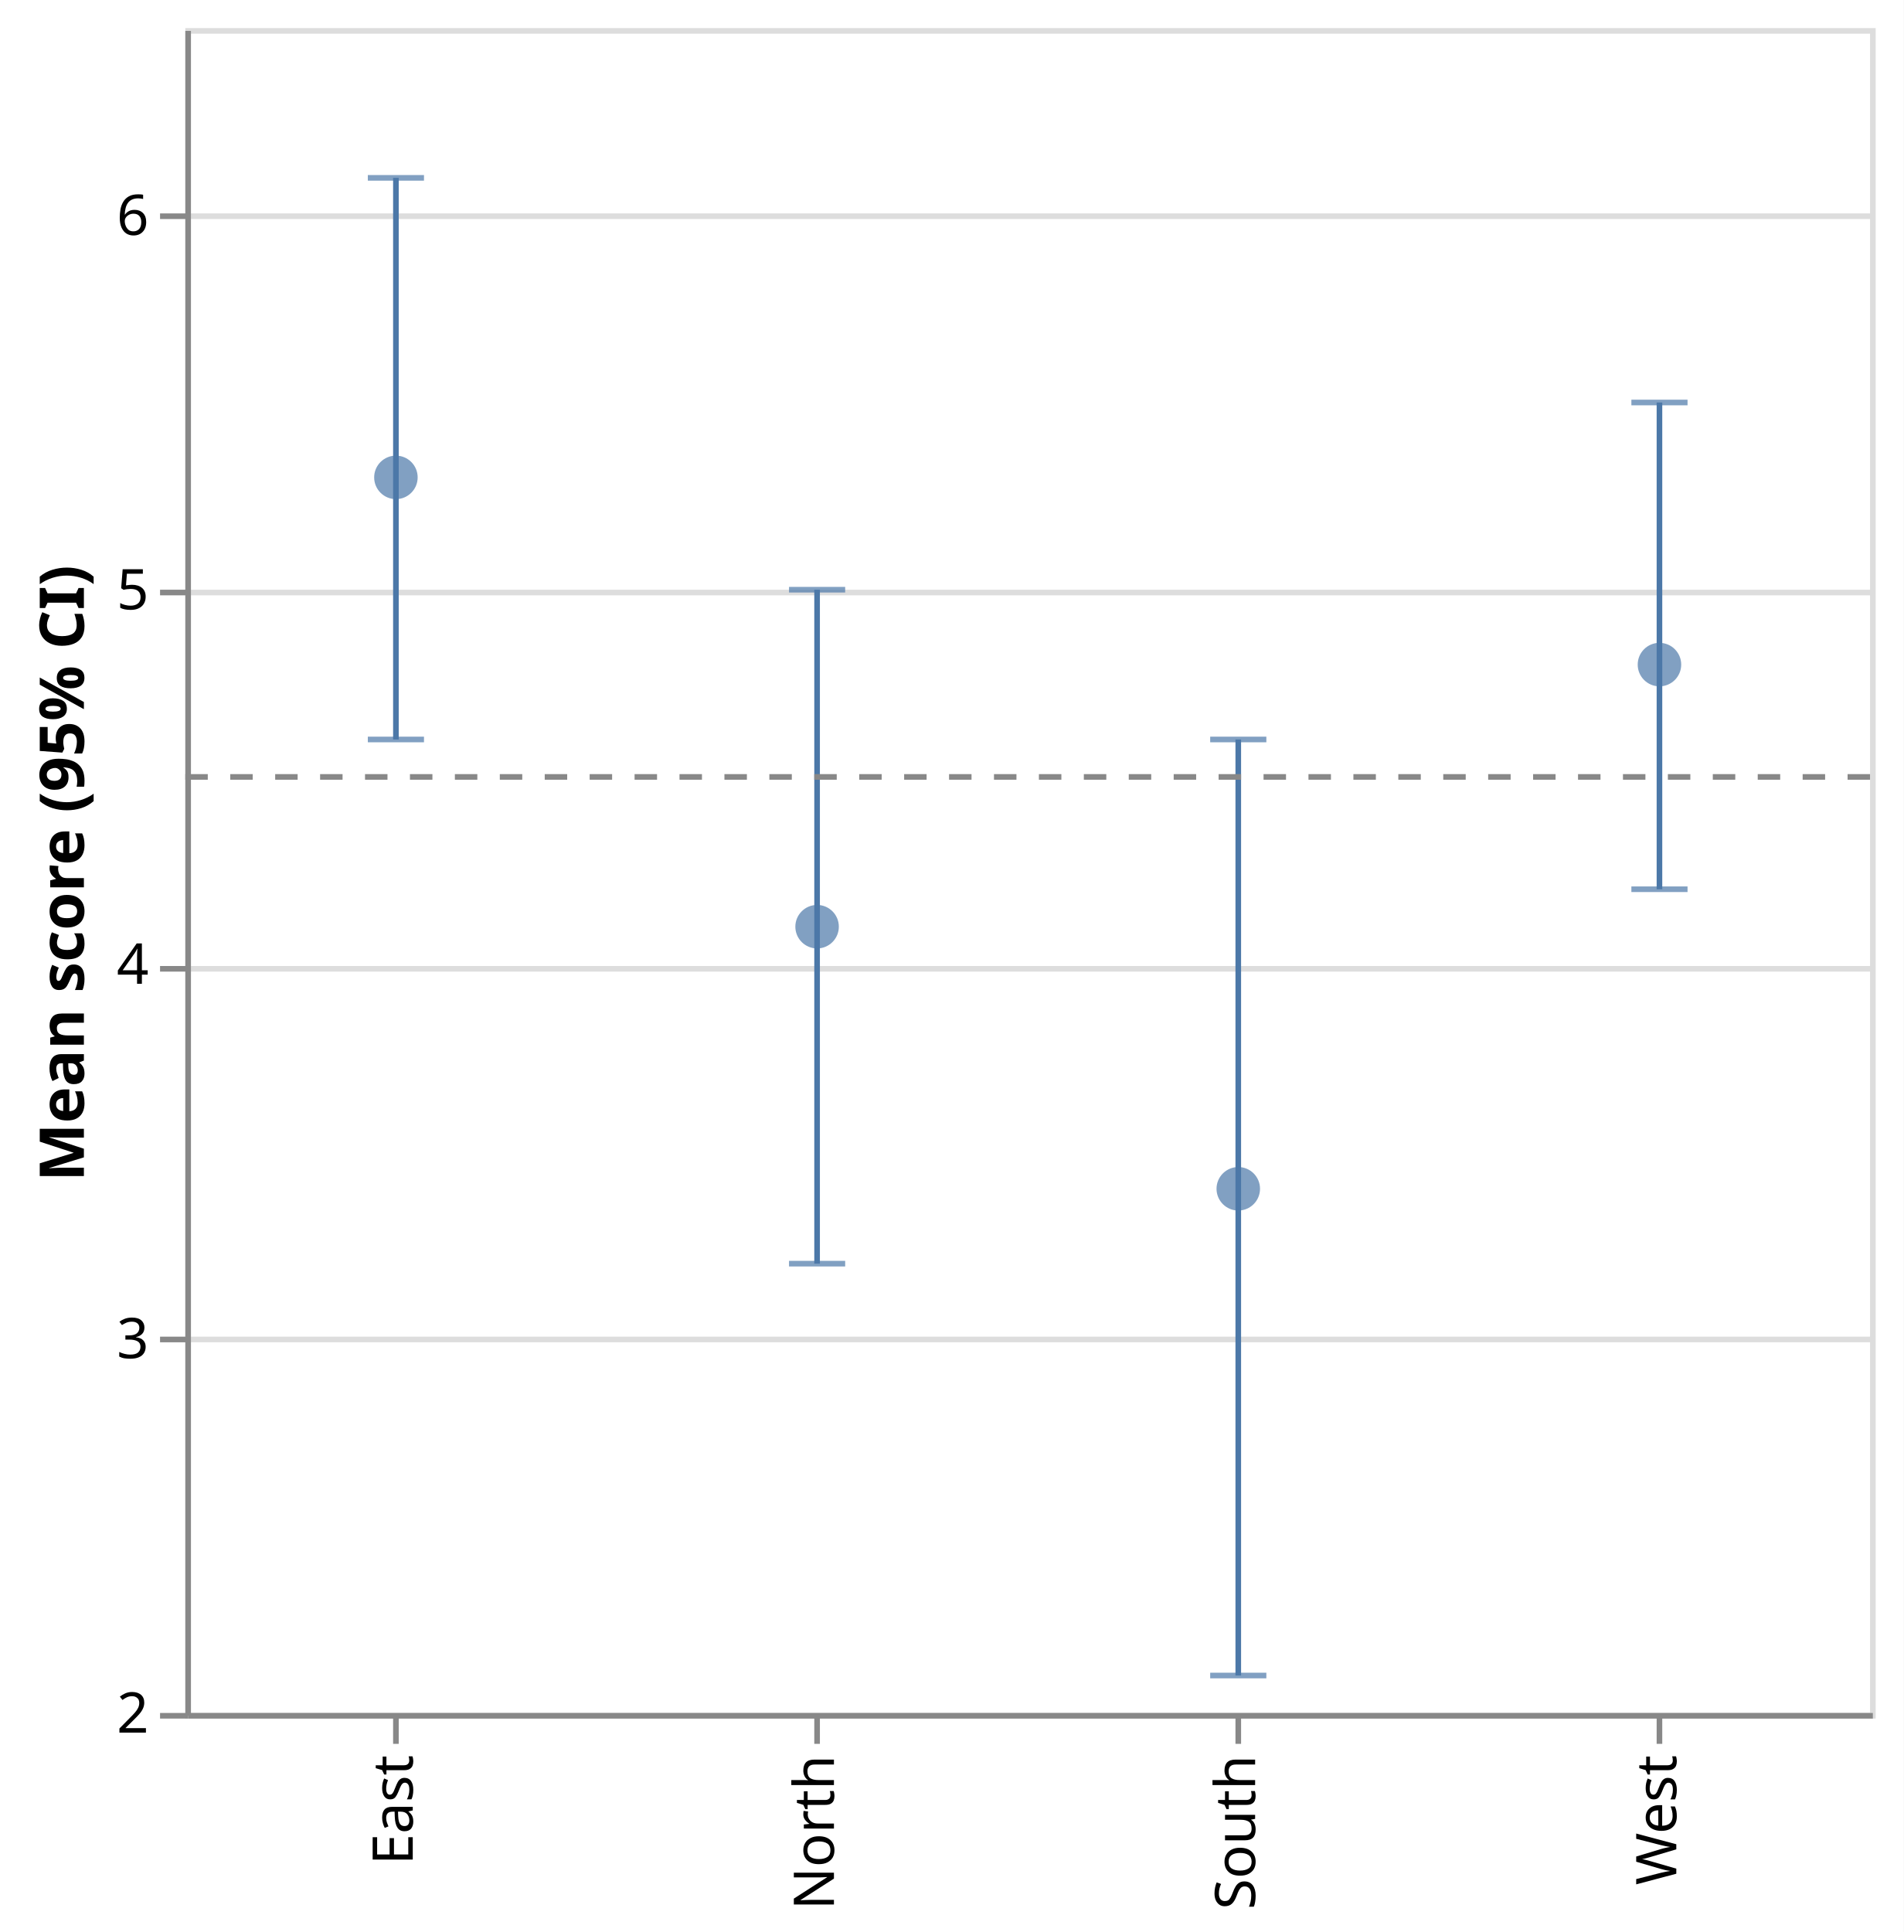
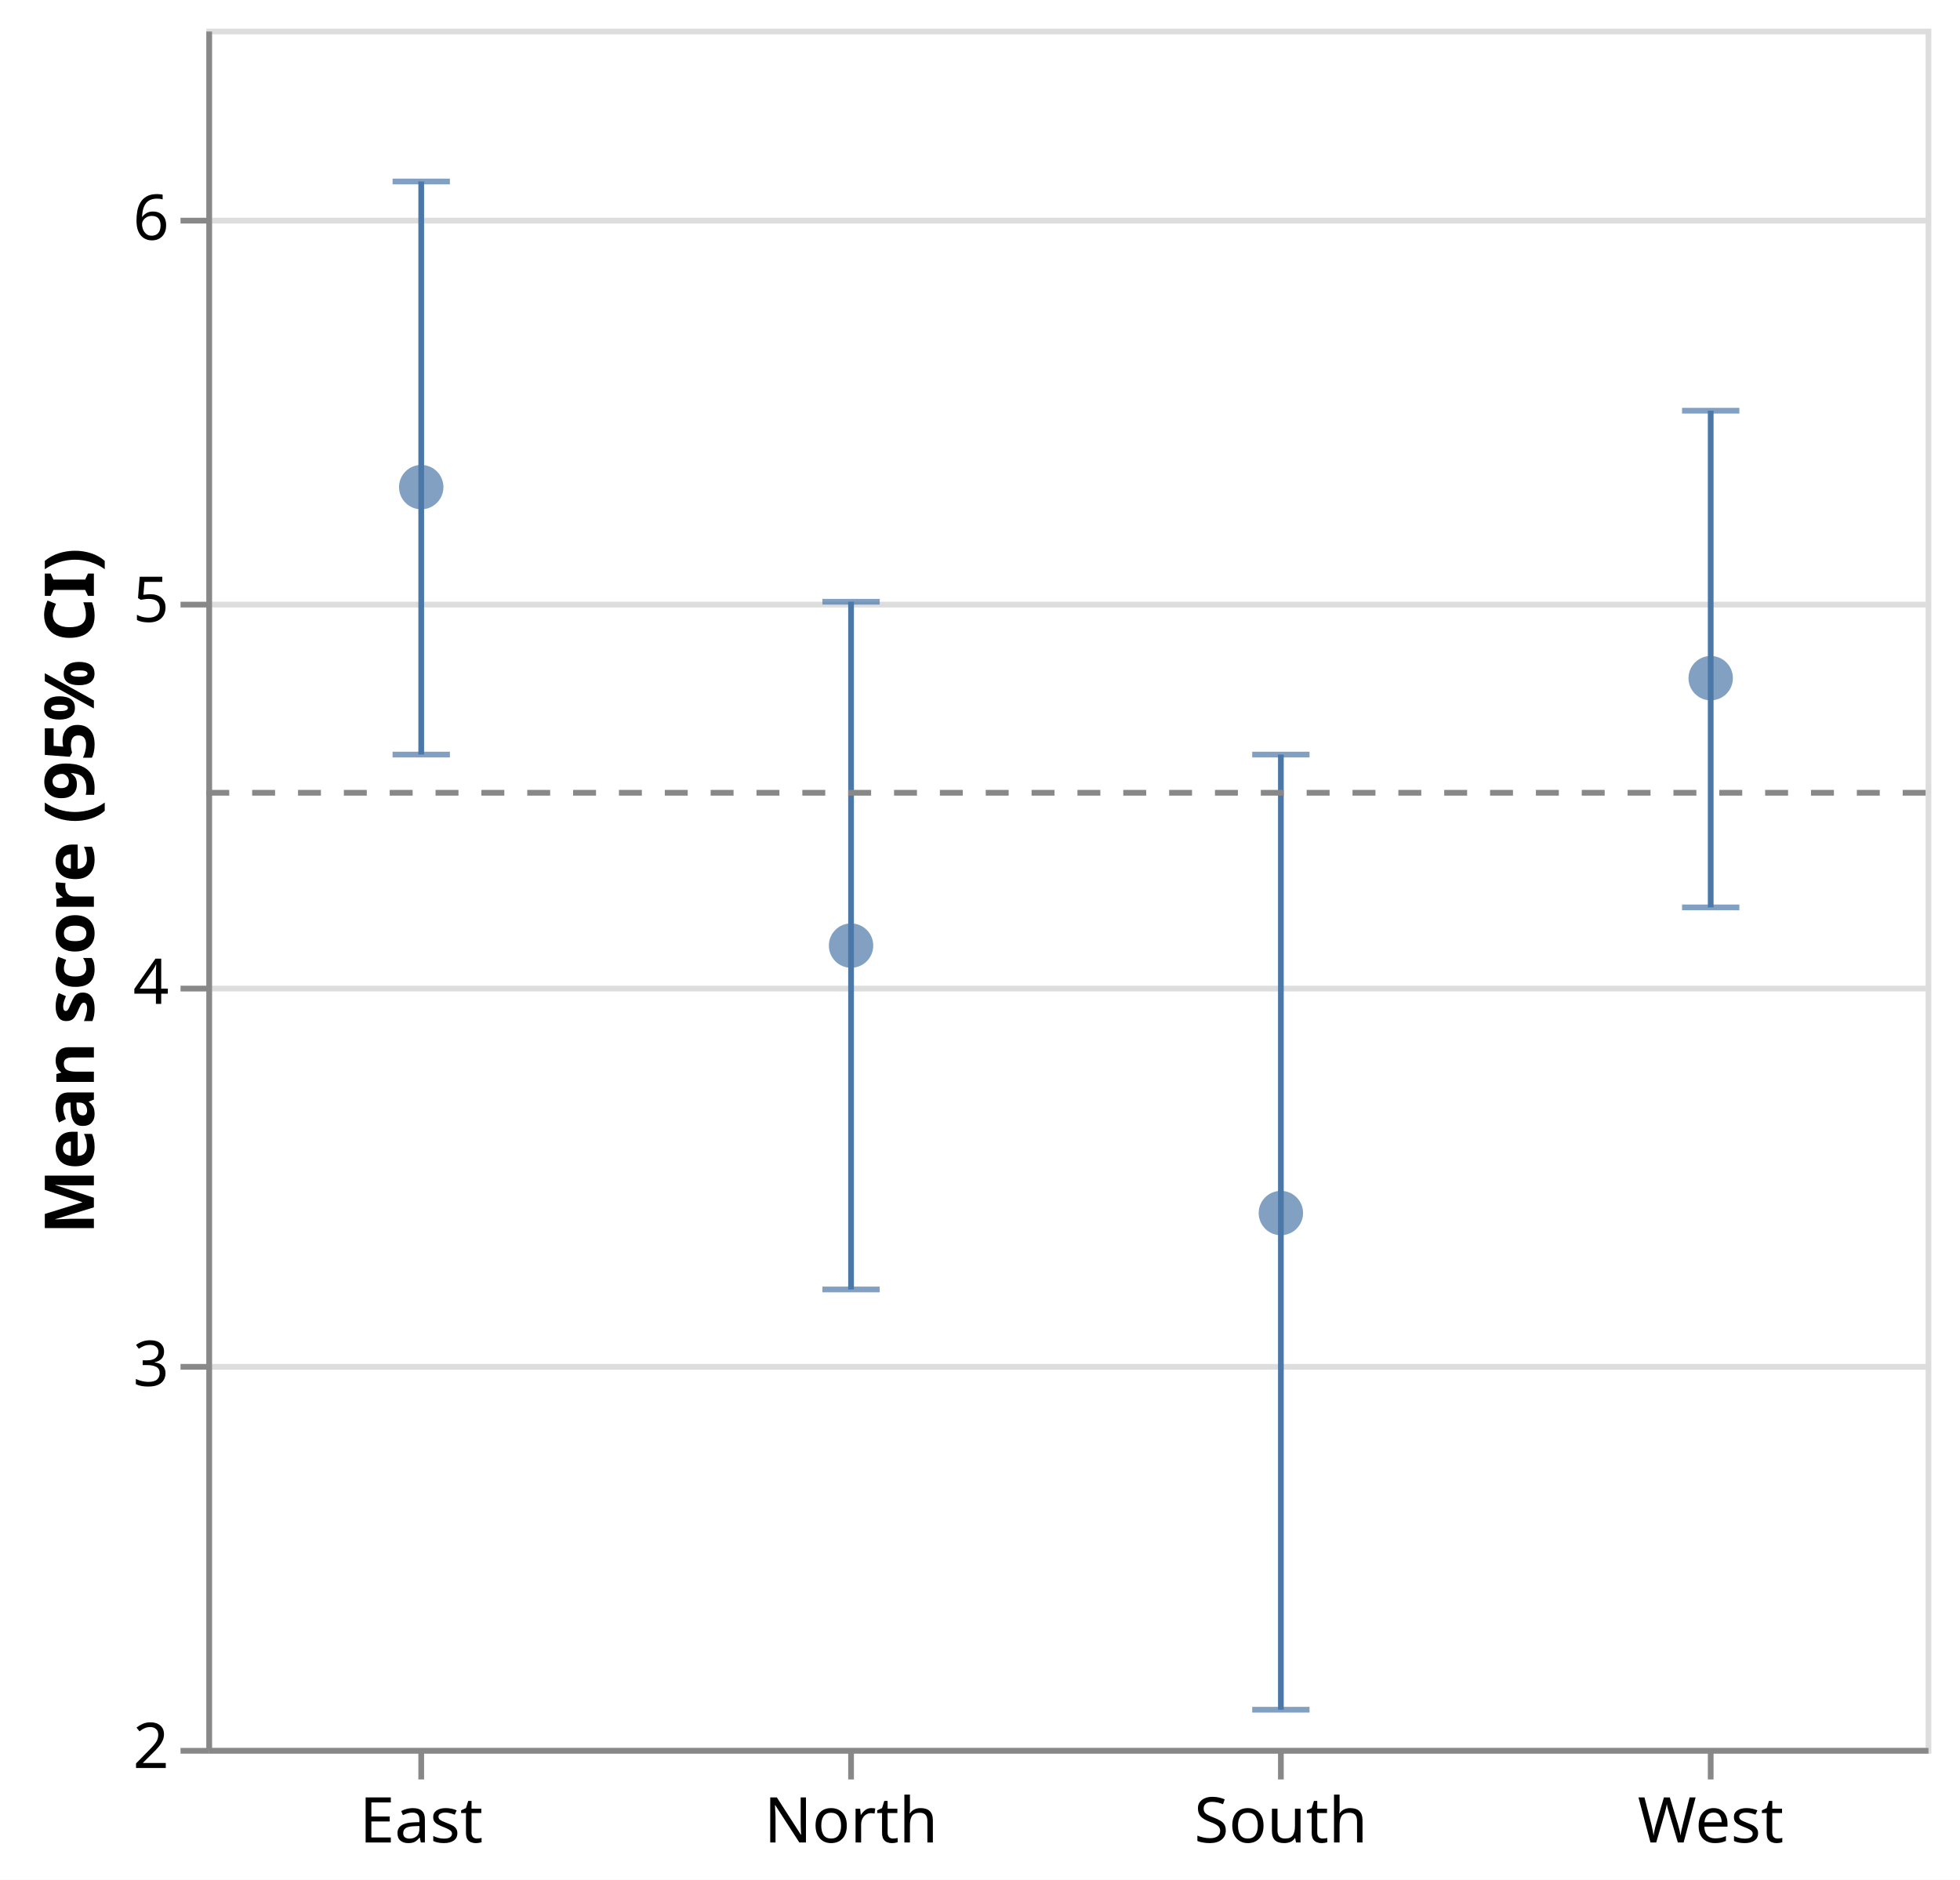
- <svg xmlns="http://www.w3.org/2000/svg" version="1.1" class="marks" width="339" height="344" viewBox="0 0 339 344">
-   <rect width="339" height="344" fill="white" />
-   <g fill="none" stroke-miterlimit="10" transform="translate(33,5)">
+ <svg xmlns="http://www.w3.org/2000/svg" version="1.1" class="marks" width="342" height="328" viewBox="0 0 342 328">
+   <rect width="342" height="328" fill="white" />
+   <g fill="none" stroke-miterlimit="10" transform="translate(36,5)">
    <g class="mark-group role-frame root" role="graphics-object" aria-roledescription="group mark container">
      <g transform="translate(0,0)">
        <path class="background" aria-hidden="true" d="M0.5,0.5h300v300h-300Z" stroke="#ddd" />
        <g>
          <g class="mark-group role-axis" aria-hidden="true">
            <g transform="translate(0.5,0.5)">
              <path class="background" aria-hidden="true" d="M0,0h0v0h0Z" pointer-events="none" />
              <g>
                <g class="mark-rule role-axis-grid" pointer-events="none">
                  <line transform="translate(0,300)" x2="300" y2="0" stroke="#ddd" stroke-width="1" opacity="1" />
                  <line transform="translate(0,233)" x2="300" y2="0" stroke="#ddd" stroke-width="1" opacity="1" />
                  <line transform="translate(0,167)" x2="300" y2="0" stroke="#ddd" stroke-width="1" opacity="1" />
                  <line transform="translate(0,100)" x2="300" y2="0" stroke="#ddd" stroke-width="1" opacity="1" />
                  <line transform="translate(0,33)" x2="300" y2="0" stroke="#ddd" stroke-width="1" opacity="1" />
                </g>
              </g>
              <path class="foreground" aria-hidden="true" d="" pointer-events="none" display="none" />
            </g>
          </g>
          <g class="mark-group role-axis" role="graphics-symbol" aria-roledescription="axis" aria-label="X-axis for a discrete scale with 4 values: East, North, South, West">
            <g transform="translate(0.5,300.5)">
              <path class="background" aria-hidden="true" d="M0,0h0v0h0Z" pointer-events="none" />
              <g>
                <g class="mark-rule role-axis-tick" pointer-events="none">
                  <line transform="translate(37,0)" x2="0" y2="5" stroke="#888" stroke-width="1" opacity="1" />
                  <line transform="translate(112,0)" x2="0" y2="5" stroke="#888" stroke-width="1" opacity="1" />
                  <line transform="translate(187,0)" x2="0" y2="5" stroke="#888" stroke-width="1" opacity="1" />
                  <line transform="translate(262,0)" x2="0" y2="5" stroke="#888" stroke-width="1" opacity="1" />
                </g>
                <g class="mark-text role-axis-label" pointer-events="none">
-                   <text text-anchor="end" transform="translate(37,7) rotate(270) translate(0,3)" font-family="sans-serif" font-size="10px" fill="#000" opacity="1">East</text>
-                   <text text-anchor="end" transform="translate(112,7) rotate(270) translate(0,3)" font-family="sans-serif" font-size="10px" fill="#000" opacity="1">North</text>
-                   <text text-anchor="end" transform="translate(187,7) rotate(270) translate(0,3)" font-family="sans-serif" font-size="10px" fill="#000" opacity="1">South</text>
-                   <text text-anchor="end" transform="translate(262,7) rotate(270) translate(0,3)" font-family="sans-serif" font-size="10px" fill="#000" opacity="1">West</text>
+                   <text text-anchor="middle" transform="translate(37,16)" font-family="sans-serif" font-size="11px" fill="#000" opacity="1">East</text>
+                   <text text-anchor="middle" transform="translate(112,16)" font-family="sans-serif" font-size="11px" fill="#000" opacity="1">North</text>
+                   <text text-anchor="middle" transform="translate(187,16)" font-family="sans-serif" font-size="11px" fill="#000" opacity="1">South</text>
+                   <text text-anchor="middle" transform="translate(262,16)" font-family="sans-serif" font-size="11px" fill="#000" opacity="1">West</text>
                </g>
                <g class="mark-rule role-axis-domain" pointer-events="none">
                  <line transform="translate(0,0)" x2="300" y2="0" stroke="#888" stroke-width="1" opacity="1" />
                </g>
              </g>
              <path class="foreground" aria-hidden="true" d="" pointer-events="none" display="none" />
            </g>
          </g>
          <g class="mark-group role-axis" role="graphics-symbol" aria-roledescription="axis" aria-label="Y-axis titled 'Mean score (95% CI)' for a linear scale with values from 2 to 7">
            <g transform="translate(0.5,0.5)">
              <path class="background" aria-hidden="true" d="M0,0h0v0h0Z" pointer-events="none" />
              <g>
                <g class="mark-rule role-axis-tick" pointer-events="none">
                  <line transform="translate(0,300)" x2="-5" y2="0" stroke="#888" stroke-width="1" opacity="1" />
                  <line transform="translate(0,233)" x2="-5" y2="0" stroke="#888" stroke-width="1" opacity="1" />
                  <line transform="translate(0,167)" x2="-5" y2="0" stroke="#888" stroke-width="1" opacity="1" />
                  <line transform="translate(0,100)" x2="-5" y2="0" stroke="#888" stroke-width="1" opacity="1" />
                  <line transform="translate(0,33)" x2="-5" y2="0" stroke="#888" stroke-width="1" opacity="1" />
                </g>
                <g class="mark-text role-axis-label" pointer-events="none">
-                   <text text-anchor="end" transform="translate(-7,303)" font-family="sans-serif" font-size="10px" fill="#000" opacity="1">2</text>
-                   <text text-anchor="end" transform="translate(-7,236.3333)" font-family="sans-serif" font-size="10px" fill="#000" opacity="1">3</text>
-                   <text text-anchor="end" transform="translate(-7,169.6667)" font-family="sans-serif" font-size="10px" fill="#000" opacity="1">4</text>
-                   <text text-anchor="end" transform="translate(-7,103)" font-family="sans-serif" font-size="10px" fill="#000" opacity="1">5</text>
-                   <text text-anchor="end" transform="translate(-7,36.33333)" font-family="sans-serif" font-size="10px" fill="#000" opacity="1">6</text>
+                   <text text-anchor="end" transform="translate(-7,303)" font-family="sans-serif" font-size="11px" fill="#000" opacity="1">2</text>
+                   <text text-anchor="end" transform="translate(-7,236.3333)" font-family="sans-serif" font-size="11px" fill="#000" opacity="1">3</text>
+                   <text text-anchor="end" transform="translate(-7,169.6667)" font-family="sans-serif" font-size="11px" fill="#000" opacity="1">4</text>
+                   <text text-anchor="end" transform="translate(-7,103)" font-family="sans-serif" font-size="11px" fill="#000" opacity="1">5</text>
+                   <text text-anchor="end" transform="translate(-7,36.33333)" font-family="sans-serif" font-size="11px" fill="#000" opacity="1">6</text>
                </g>
                <g class="mark-rule role-axis-domain" pointer-events="none">
                  <line transform="translate(0,300)" x2="0" y2="-300" stroke="#888" stroke-width="1" opacity="1" />
                </g>
                <g class="mark-text role-axis-title" pointer-events="none">
-                   <text text-anchor="middle" transform="translate(-16.56152,150) rotate(-90) translate(0,-2)" font-family="sans-serif" font-size="11px" font-weight="bold" fill="#000" opacity="1">Mean score (95% CI)</text>
+                   <text text-anchor="middle" transform="translate(-17.11768,150) rotate(-90) translate(0,-3)" font-family="sans-serif" font-size="12px" font-weight="bold" fill="#000" opacity="1">Mean score (95% CI)</text>
                </g>
              </g>
              <path class="foreground" aria-hidden="true" d="" pointer-events="none" display="none" />
            </g>
          </g>
          <g class="mark-rect role-mark layer_0_layer_0_marks" aria-hidden="true">
            <path d="M107.5,219.5h10v1h-10Z" fill="#4C78A8" opacity="0.7" />
            <path d="M32.5,126.167h10v1h-10Z" fill="#4C78A8" opacity="0.7" />
            <path d="M182.5,292.833h10v1h-10Z" fill="#4C78A8" opacity="0.7" />
            <path d="M257.5,152.833h10v1h-10Z" fill="#4C78A8" opacity="0.7" />
          </g>
          <g class="mark-rect role-mark layer_0_layer_1_marks" aria-hidden="true">
            <path d="M107.5,99.5h10v1h-10Z" fill="#4C78A8" opacity="0.7" />
            <path d="M32.5,26.167h10v1h-10Z" fill="#4C78A8" opacity="0.7" />
            <path d="M182.5,126.167h10v1h-10Z" fill="#4C78A8" opacity="0.7" />
            <path d="M257.5,66.167h10v1h-10Z" fill="#4C78A8" opacity="0.7" />
          </g>
          <g class="mark-rule role-mark layer_0_layer_2_marks" role="graphics-object" aria-roledescription="rule mark container">
            <line aria-label="site: North; Mean score (95% CI): 3.2; upper_lower: 5; upper: 5; lower: 3.2" role="graphics-symbol" aria-roledescription="errorbar" transform="translate(112.5,220)" x2="0" y2="-120" stroke="#4C78A8" />
            <line aria-label="site: East; Mean score (95% CI): 4.6; upper_lower: 6.1; upper: 6.1; lower: 4.6" role="graphics-symbol" aria-roledescription="errorbar" transform="translate(37.5,126.6667)" x2="0" y2="-100" stroke="#4C78A8" />
            <line aria-label="site: South; Mean score (95% CI): 2.1; upper_lower: 4.6; upper: 4.6; lower: 2.1" role="graphics-symbol" aria-roledescription="errorbar" transform="translate(187.5,293.3333)" x2="0" y2="-166.667" stroke="#4C78A8" />
            <line aria-label="site: West; Mean score (95% CI): 4.2; upper_lower: 5.5; upper: 5.5; lower: 4.2" role="graphics-symbol" aria-roledescription="errorbar" transform="translate(262.5,153.3333)" x2="0" y2="-86.667" stroke="#4C78A8" />
          </g>
          <g class="mark-symbol role-mark layer_1_marks" role="graphics-object" aria-roledescription="symbol mark container">
            <path aria-label="site: North; Mean score (95% CI): 4.1" role="graphics-symbol" aria-roledescription="point" transform="translate(112.5,160)" d="M3.873,0A3.873,3.873,0,1,1,-3.873,0A3.873,3.873,0,1,1,3.873,0" fill="#4c78a8" stroke-width="2" opacity="0.7" />
            <path aria-label="site: East; Mean score (95% CI): 5.3" role="graphics-symbol" aria-roledescription="point" transform="translate(37.5,80)" d="M3.873,0A3.873,3.873,0,1,1,-3.873,0A3.873,3.873,0,1,1,3.873,0" fill="#4c78a8" stroke-width="2" opacity="0.7" />
            <path aria-label="site: South; Mean score (95% CI): 3.4" role="graphics-symbol" aria-roledescription="point" transform="translate(187.5,206.6667)" d="M3.873,0A3.873,3.873,0,1,1,-3.873,0A3.873,3.873,0,1,1,3.873,0" fill="#4c78a8" stroke-width="2" opacity="0.7" />
            <path aria-label="site: West; Mean score (95% CI): 4.8" role="graphics-symbol" aria-roledescription="point" transform="translate(262.5,113.3333)" d="M3.873,0A3.873,3.873,0,1,1,-3.873,0A3.873,3.873,0,1,1,3.873,0" fill="#4c78a8" stroke-width="2" opacity="0.7" />
          </g>
          <g class="mark-rule role-mark layer_2_marks" role="graphics-symbol" aria-roledescription="rule mark container">
            <line transform="translate(300,133.3333)" x2="-300" y2="0" stroke="#888888" stroke-dasharray="4,4" />
          </g>
        </g>
        <path class="foreground" aria-hidden="true" d="" display="none" />
      </g>
    </g>
  </g>
</svg>
